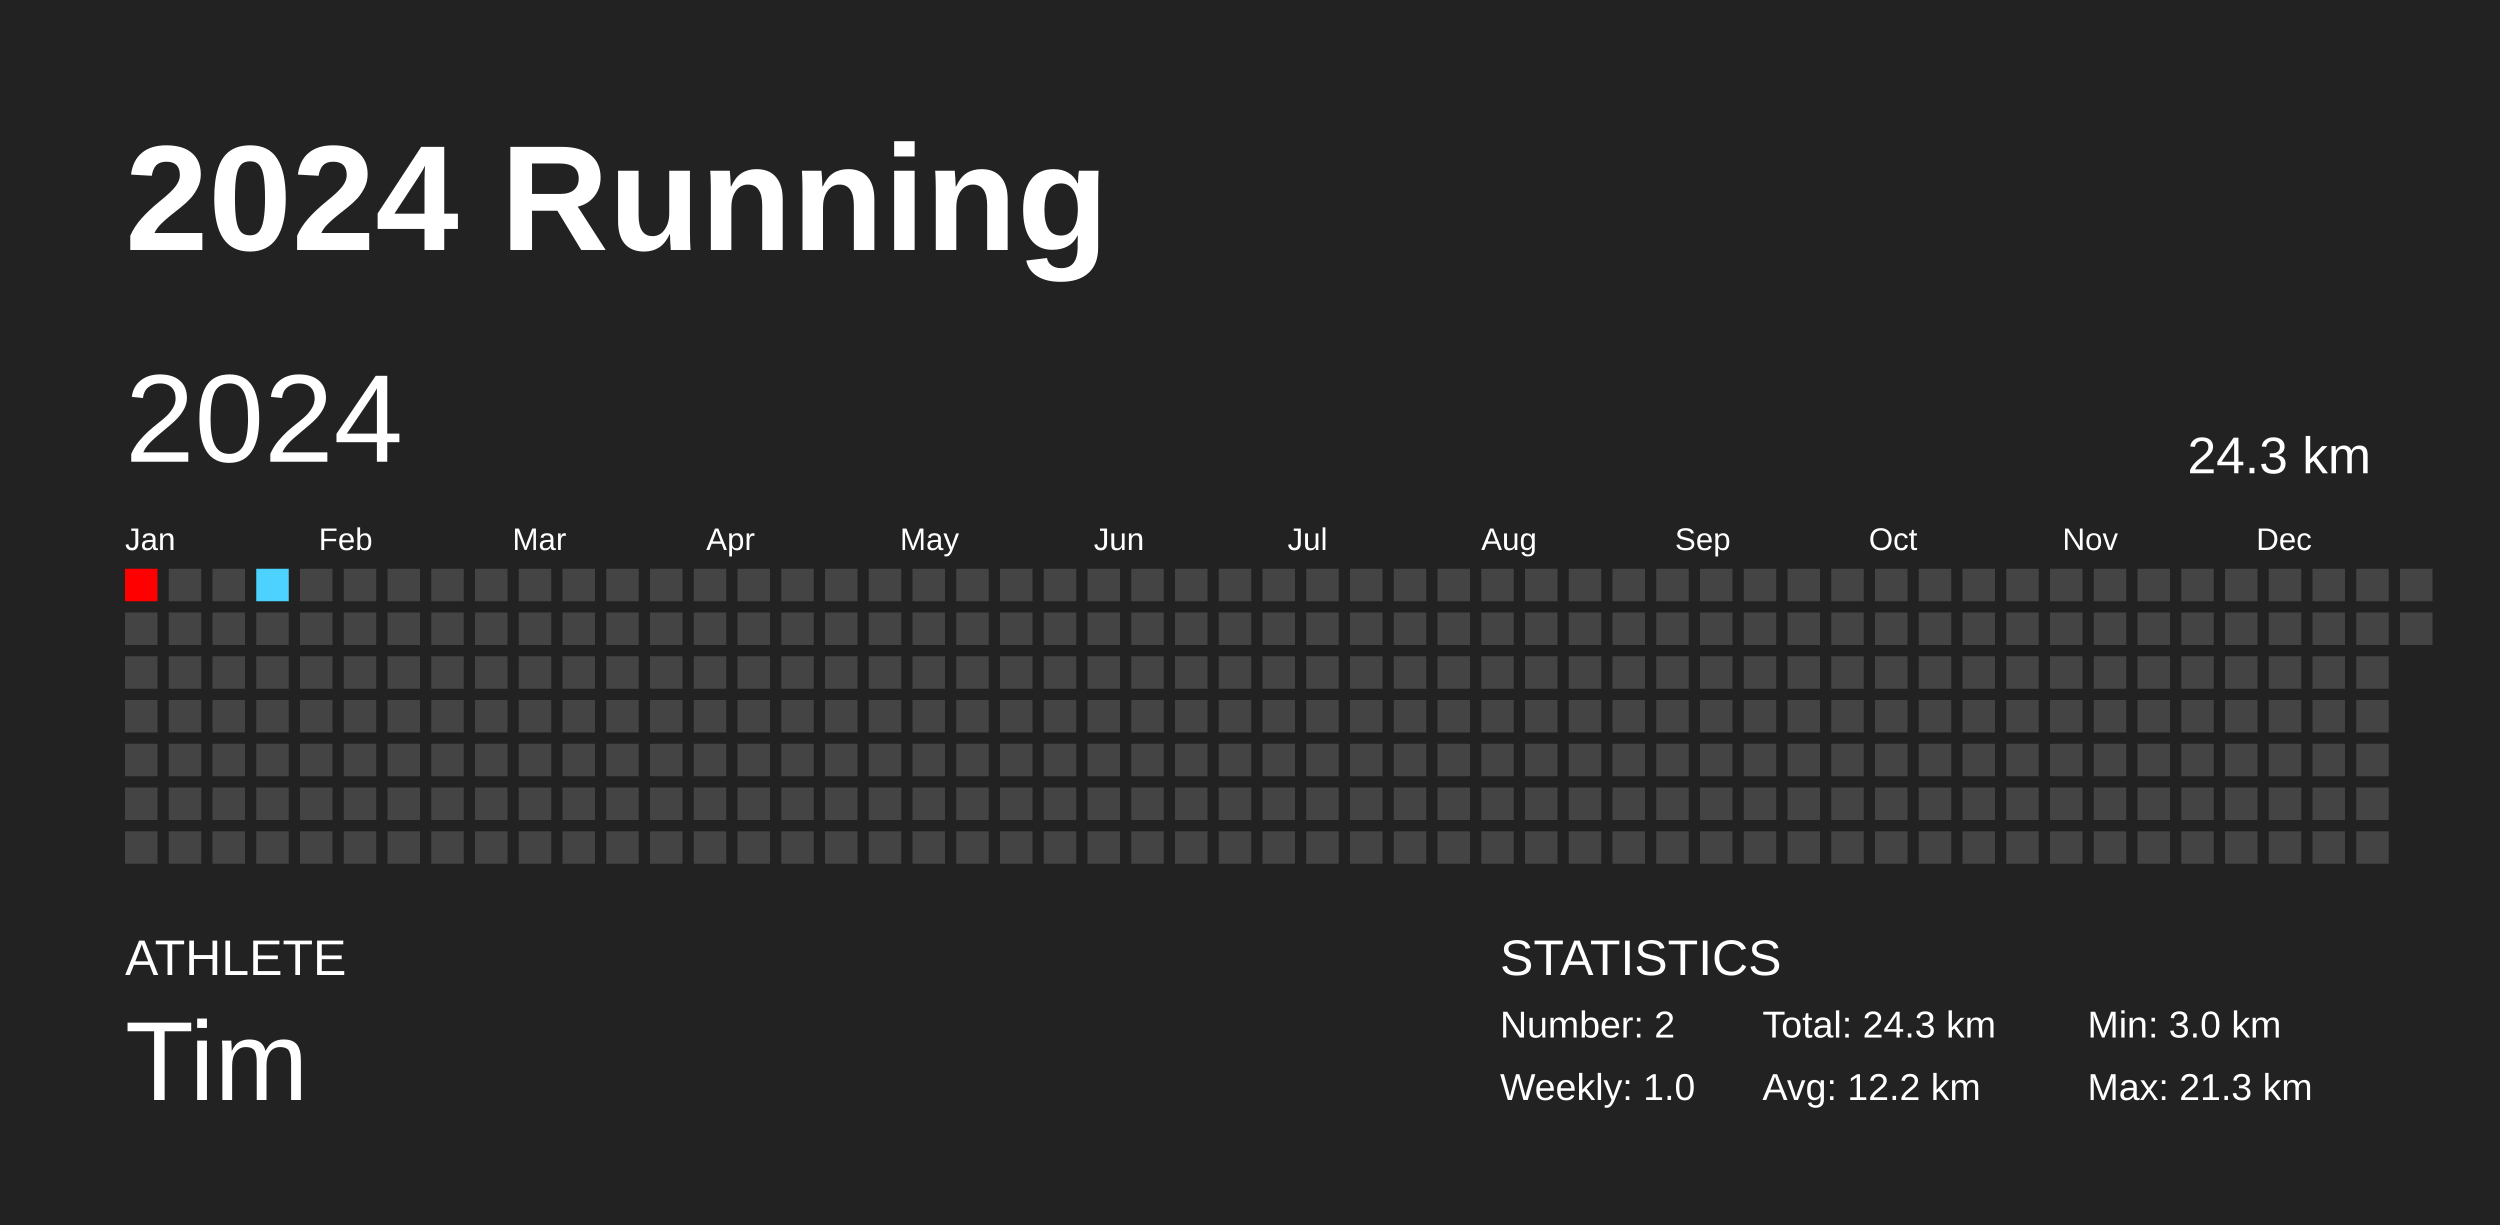
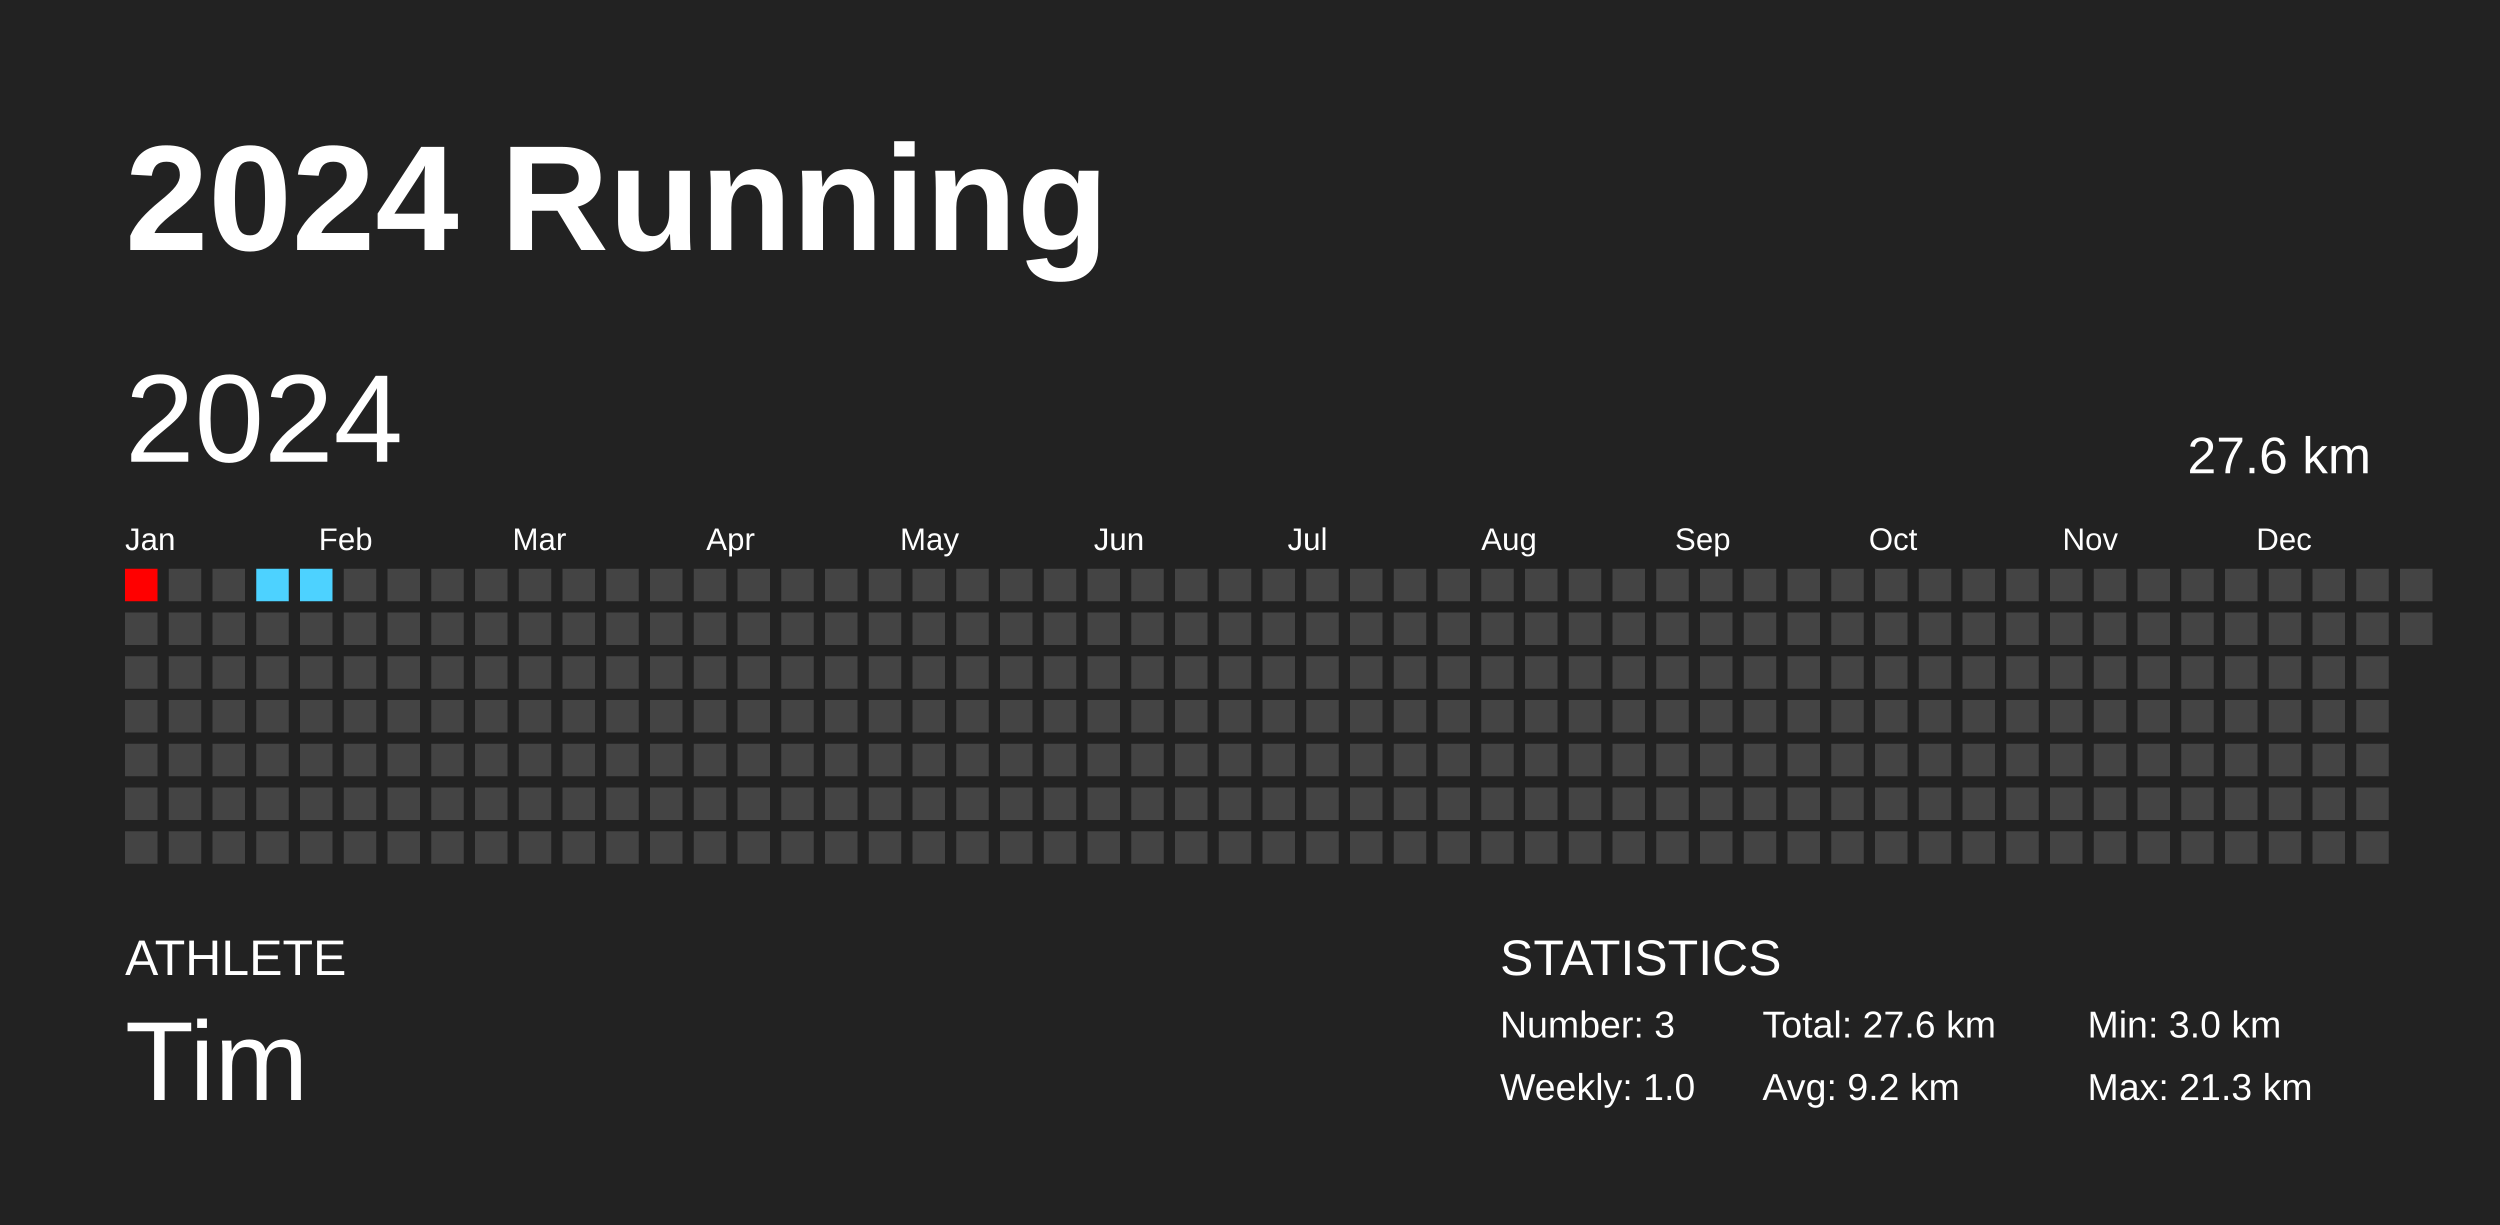
<svg xmlns="http://www.w3.org/2000/svg" baseProfile="full" height="98mm" version="1.1" viewBox="0,0,200,98" width="200mm">
  <defs />
  <rect fill="#222222" height="98" width="200" x="0" y="0" />
  <text fill="#FFFFFF" style="font-size:12px; font-family:Arial; font-weight:bold;" x="10" y="20">2024 Running</text>
  <text fill="#FFFFFF" style="font-size:4px; font-family:Arial" x="10" y="78">ATHLETE</text>
  <text fill="#FFFFFF" style="font-size:9px; font-family:Arial" x="10" y="88">Tim</text>
  <text fill="#FFFFFF" style="font-size:4px; font-family:Arial" x="120" y="78">STATISTICS</text>
-   <text fill="#FFFFFF" style="font-size:3px; font-family:Arial" x="120" y="83">Number: 2</text>
+   <text fill="#FFFFFF" style="font-size:3px; font-family:Arial" x="120" y="83">Number: 3</text>
  <text fill="#FFFFFF" style="font-size:3px; font-family:Arial" x="120" y="88">Weekly: 1.0</text>
-   <text fill="#FFFFFF" style="font-size:3px; font-family:Arial" x="141" y="83">Total: 24.3 km</text>
-   <text fill="#FFFFFF" style="font-size:3px; font-family:Arial" x="141" y="88">Avg: 12.2 km</text>
+   <text fill="#FFFFFF" style="font-size:3px; font-family:Arial" x="141" y="83">Total: 27.6 km</text>
+   <text fill="#FFFFFF" style="font-size:3px; font-family:Arial" x="141" y="88">Avg: 9.2 km</text>
  <text fill="#FFFFFF" style="font-size:3px; font-family:Arial" x="167" y="83">Min: 3.0 km</text>
  <text fill="#FFFFFF" style="font-size:3px; font-family:Arial" x="167" y="88">Max: 21.3 km</text>
  <text dominant-baseline="hanging" fill="#FFFFFF" style="font-size:10.0px; font-family:Arial;" x="10" y="30">2024</text>
-   <text dominant-baseline="hanging" fill="#FFFFFF" style="font-size:4.125px; font-family:Arial;" x="175" y="35">24.3 km</text>
+   <text dominant-baseline="hanging" fill="#FFFFFF" style="font-size:4.125px; font-family:Arial;" x="175" y="35">27.6 km</text>
  <text fill="#FFFFFF" style="font-size:2.5px; font-family:Arial" x="10.0" y="44">Jan</text>
  <text fill="#FFFFFF" style="font-size:2.5px; font-family:Arial" x="25.5" y="44">Feb</text>
  <text fill="#FFFFFF" style="font-size:2.5px; font-family:Arial" x="41.0" y="44">Mar</text>
  <text fill="#FFFFFF" style="font-size:2.5px; font-family:Arial" x="56.5" y="44">Apr</text>
  <text fill="#FFFFFF" style="font-size:2.5px; font-family:Arial" x="72.0" y="44">May</text>
  <text fill="#FFFFFF" style="font-size:2.5px; font-family:Arial" x="87.5" y="44">Jun</text>
  <text fill="#FFFFFF" style="font-size:2.5px; font-family:Arial" x="103.0" y="44">Jul</text>
  <text fill="#FFFFFF" style="font-size:2.5px; font-family:Arial" x="118.5" y="44">Aug</text>
  <text fill="#FFFFFF" style="font-size:2.5px; font-family:Arial" x="134.0" y="44">Sep</text>
  <text fill="#FFFFFF" style="font-size:2.5px; font-family:Arial" x="149.5" y="44">Oct</text>
  <text fill="#FFFFFF" style="font-size:2.5px; font-family:Arial" x="165.0" y="44">Nov</text>
  <text fill="#FFFFFF" style="font-size:2.5px; font-family:Arial" x="180.5" y="44">Dec</text>
  <rect fill="red" height="2.6" width="2.6" x="10.0" y="45.5" />
  <rect fill="#444444" height="2.6" width="2.6" x="10.0" y="49.0" />
  <rect fill="#444444" height="2.6" width="2.6" x="10.0" y="52.5" />
  <rect fill="#444444" height="2.6" width="2.6" x="10.0" y="56.0" />
  <rect fill="#444444" height="2.6" width="2.6" x="10.0" y="59.5" />
  <rect fill="#444444" height="2.6" width="2.6" x="10.0" y="63.0" />
  <rect fill="#444444" height="2.6" width="2.6" x="10.0" y="66.5" />
  <rect fill="#444444" height="2.6" width="2.6" x="13.5" y="45.5" />
  <rect fill="#444444" height="2.6" width="2.6" x="13.5" y="49.0" />
  <rect fill="#444444" height="2.6" width="2.6" x="13.5" y="52.5" />
  <rect fill="#444444" height="2.6" width="2.6" x="13.5" y="56.0" />
  <rect fill="#444444" height="2.6" width="2.6" x="13.5" y="59.5" />
  <rect fill="#444444" height="2.6" width="2.6" x="13.5" y="63.0" />
  <rect fill="#444444" height="2.6" width="2.6" x="13.5" y="66.5" />
  <rect fill="#444444" height="2.6" width="2.6" x="17.0" y="45.5" />
  <rect fill="#444444" height="2.6" width="2.6" x="17.0" y="49.0" />
  <rect fill="#444444" height="2.6" width="2.6" x="17.0" y="52.5" />
  <rect fill="#444444" height="2.6" width="2.6" x="17.0" y="56.0" />
  <rect fill="#444444" height="2.6" width="2.6" x="17.0" y="59.5" />
  <rect fill="#444444" height="2.6" width="2.6" x="17.0" y="63.0" />
  <rect fill="#444444" height="2.6" width="2.6" x="17.0" y="66.5" />
  <rect fill="#4dd2ff" height="2.6" width="2.6" x="20.5" y="45.5" />
  <rect fill="#444444" height="2.6" width="2.6" x="20.5" y="49.0" />
  <rect fill="#444444" height="2.6" width="2.6" x="20.5" y="52.5" />
  <rect fill="#444444" height="2.6" width="2.6" x="20.5" y="56.0" />
  <rect fill="#444444" height="2.6" width="2.6" x="20.5" y="59.5" />
  <rect fill="#444444" height="2.6" width="2.6" x="20.5" y="63.0" />
  <rect fill="#444444" height="2.6" width="2.6" x="20.5" y="66.5" />
-   <rect fill="#444444" height="2.6" width="2.6" x="24.0" y="45.5" />
+   <rect fill="#4dd2ff" height="2.6" width="2.6" x="24.0" y="45.5" />
  <rect fill="#444444" height="2.6" width="2.6" x="24.0" y="49.0" />
  <rect fill="#444444" height="2.6" width="2.6" x="24.0" y="52.5" />
  <rect fill="#444444" height="2.6" width="2.6" x="24.0" y="56.0" />
  <rect fill="#444444" height="2.6" width="2.6" x="24.0" y="59.5" />
  <rect fill="#444444" height="2.6" width="2.6" x="24.0" y="63.0" />
  <rect fill="#444444" height="2.6" width="2.6" x="24.0" y="66.5" />
  <rect fill="#444444" height="2.6" width="2.6" x="27.5" y="45.5" />
  <rect fill="#444444" height="2.6" width="2.6" x="27.5" y="49.0" />
  <rect fill="#444444" height="2.6" width="2.6" x="27.5" y="52.5" />
  <rect fill="#444444" height="2.6" width="2.6" x="27.5" y="56.0" />
  <rect fill="#444444" height="2.6" width="2.6" x="27.5" y="59.5" />
  <rect fill="#444444" height="2.6" width="2.6" x="27.5" y="63.0" />
  <rect fill="#444444" height="2.6" width="2.6" x="27.5" y="66.5" />
  <rect fill="#444444" height="2.6" width="2.6" x="31.0" y="45.5" />
  <rect fill="#444444" height="2.6" width="2.6" x="31.0" y="49.0" />
  <rect fill="#444444" height="2.6" width="2.6" x="31.0" y="52.5" />
  <rect fill="#444444" height="2.6" width="2.6" x="31.0" y="56.0" />
  <rect fill="#444444" height="2.6" width="2.6" x="31.0" y="59.5" />
  <rect fill="#444444" height="2.6" width="2.6" x="31.0" y="63.0" />
  <rect fill="#444444" height="2.6" width="2.6" x="31.0" y="66.5" />
  <rect fill="#444444" height="2.6" width="2.6" x="34.5" y="45.5" />
  <rect fill="#444444" height="2.6" width="2.6" x="34.5" y="49.0" />
  <rect fill="#444444" height="2.6" width="2.6" x="34.5" y="52.5" />
  <rect fill="#444444" height="2.6" width="2.6" x="34.5" y="56.0" />
  <rect fill="#444444" height="2.6" width="2.6" x="34.5" y="59.5" />
  <rect fill="#444444" height="2.6" width="2.6" x="34.5" y="63.0" />
  <rect fill="#444444" height="2.6" width="2.6" x="34.5" y="66.5" />
  <rect fill="#444444" height="2.6" width="2.6" x="38.0" y="45.5" />
  <rect fill="#444444" height="2.6" width="2.6" x="38.0" y="49.0" />
  <rect fill="#444444" height="2.6" width="2.6" x="38.0" y="52.5" />
  <rect fill="#444444" height="2.6" width="2.6" x="38.0" y="56.0" />
  <rect fill="#444444" height="2.6" width="2.6" x="38.0" y="59.5" />
  <rect fill="#444444" height="2.6" width="2.6" x="38.0" y="63.0" />
  <rect fill="#444444" height="2.6" width="2.6" x="38.0" y="66.5" />
  <rect fill="#444444" height="2.6" width="2.6" x="41.5" y="45.5" />
  <rect fill="#444444" height="2.6" width="2.6" x="41.5" y="49.0" />
  <rect fill="#444444" height="2.6" width="2.6" x="41.5" y="52.5" />
  <rect fill="#444444" height="2.6" width="2.6" x="41.5" y="56.0" />
  <rect fill="#444444" height="2.6" width="2.6" x="41.5" y="59.5" />
  <rect fill="#444444" height="2.6" width="2.6" x="41.5" y="63.0" />
  <rect fill="#444444" height="2.6" width="2.6" x="41.5" y="66.5" />
  <rect fill="#444444" height="2.6" width="2.6" x="45.0" y="45.5" />
  <rect fill="#444444" height="2.6" width="2.6" x="45.0" y="49.0" />
  <rect fill="#444444" height="2.6" width="2.6" x="45.0" y="52.5" />
  <rect fill="#444444" height="2.6" width="2.6" x="45.0" y="56.0" />
  <rect fill="#444444" height="2.6" width="2.6" x="45.0" y="59.5" />
  <rect fill="#444444" height="2.6" width="2.6" x="45.0" y="63.0" />
  <rect fill="#444444" height="2.6" width="2.6" x="45.0" y="66.5" />
  <rect fill="#444444" height="2.6" width="2.6" x="48.5" y="45.5" />
  <rect fill="#444444" height="2.6" width="2.6" x="48.5" y="49.0" />
  <rect fill="#444444" height="2.6" width="2.6" x="48.5" y="52.5" />
  <rect fill="#444444" height="2.6" width="2.6" x="48.5" y="56.0" />
  <rect fill="#444444" height="2.6" width="2.6" x="48.5" y="59.5" />
  <rect fill="#444444" height="2.6" width="2.6" x="48.5" y="63.0" />
  <rect fill="#444444" height="2.6" width="2.6" x="48.5" y="66.5" />
  <rect fill="#444444" height="2.6" width="2.6" x="52.0" y="45.5" />
  <rect fill="#444444" height="2.6" width="2.6" x="52.0" y="49.0" />
  <rect fill="#444444" height="2.6" width="2.6" x="52.0" y="52.5" />
  <rect fill="#444444" height="2.6" width="2.6" x="52.0" y="56.0" />
  <rect fill="#444444" height="2.6" width="2.6" x="52.0" y="59.5" />
  <rect fill="#444444" height="2.6" width="2.6" x="52.0" y="63.0" />
  <rect fill="#444444" height="2.6" width="2.6" x="52.0" y="66.5" />
  <rect fill="#444444" height="2.6" width="2.6" x="55.5" y="45.5" />
  <rect fill="#444444" height="2.6" width="2.6" x="55.5" y="49.0" />
  <rect fill="#444444" height="2.6" width="2.6" x="55.5" y="52.5" />
  <rect fill="#444444" height="2.6" width="2.6" x="55.5" y="56.0" />
  <rect fill="#444444" height="2.6" width="2.6" x="55.5" y="59.5" />
  <rect fill="#444444" height="2.6" width="2.6" x="55.5" y="63.0" />
  <rect fill="#444444" height="2.6" width="2.6" x="55.5" y="66.5" />
  <rect fill="#444444" height="2.6" width="2.6" x="59.0" y="45.5" />
  <rect fill="#444444" height="2.6" width="2.6" x="59.0" y="49.0" />
  <rect fill="#444444" height="2.6" width="2.6" x="59.0" y="52.5" />
  <rect fill="#444444" height="2.6" width="2.6" x="59.0" y="56.0" />
  <rect fill="#444444" height="2.6" width="2.6" x="59.0" y="59.5" />
  <rect fill="#444444" height="2.6" width="2.6" x="59.0" y="63.0" />
  <rect fill="#444444" height="2.6" width="2.6" x="59.0" y="66.5" />
  <rect fill="#444444" height="2.6" width="2.6" x="62.5" y="45.5" />
  <rect fill="#444444" height="2.6" width="2.6" x="62.5" y="49.0" />
  <rect fill="#444444" height="2.6" width="2.6" x="62.5" y="52.5" />
  <rect fill="#444444" height="2.6" width="2.6" x="62.5" y="56.0" />
  <rect fill="#444444" height="2.6" width="2.6" x="62.5" y="59.5" />
  <rect fill="#444444" height="2.6" width="2.6" x="62.5" y="63.0" />
  <rect fill="#444444" height="2.6" width="2.6" x="62.5" y="66.5" />
  <rect fill="#444444" height="2.6" width="2.6" x="66.0" y="45.5" />
  <rect fill="#444444" height="2.6" width="2.6" x="66.0" y="49.0" />
  <rect fill="#444444" height="2.6" width="2.6" x="66.0" y="52.5" />
  <rect fill="#444444" height="2.6" width="2.6" x="66.0" y="56.0" />
  <rect fill="#444444" height="2.6" width="2.6" x="66.0" y="59.5" />
  <rect fill="#444444" height="2.6" width="2.6" x="66.0" y="63.0" />
  <rect fill="#444444" height="2.6" width="2.6" x="66.0" y="66.5" />
  <rect fill="#444444" height="2.6" width="2.6" x="69.5" y="45.5" />
  <rect fill="#444444" height="2.6" width="2.6" x="69.5" y="49.0" />
  <rect fill="#444444" height="2.6" width="2.6" x="69.5" y="52.5" />
  <rect fill="#444444" height="2.6" width="2.6" x="69.5" y="56.0" />
  <rect fill="#444444" height="2.6" width="2.6" x="69.5" y="59.5" />
  <rect fill="#444444" height="2.6" width="2.6" x="69.5" y="63.0" />
  <rect fill="#444444" height="2.6" width="2.6" x="69.5" y="66.5" />
  <rect fill="#444444" height="2.6" width="2.6" x="73.0" y="45.5" />
  <rect fill="#444444" height="2.6" width="2.6" x="73.0" y="49.0" />
  <rect fill="#444444" height="2.6" width="2.6" x="73.0" y="52.5" />
  <rect fill="#444444" height="2.6" width="2.6" x="73.0" y="56.0" />
  <rect fill="#444444" height="2.6" width="2.6" x="73.0" y="59.5" />
  <rect fill="#444444" height="2.6" width="2.6" x="73.0" y="63.0" />
  <rect fill="#444444" height="2.6" width="2.6" x="73.0" y="66.5" />
  <rect fill="#444444" height="2.6" width="2.6" x="76.5" y="45.5" />
  <rect fill="#444444" height="2.6" width="2.6" x="76.5" y="49.0" />
  <rect fill="#444444" height="2.6" width="2.6" x="76.5" y="52.5" />
  <rect fill="#444444" height="2.6" width="2.6" x="76.5" y="56.0" />
  <rect fill="#444444" height="2.6" width="2.6" x="76.5" y="59.5" />
  <rect fill="#444444" height="2.6" width="2.6" x="76.5" y="63.0" />
  <rect fill="#444444" height="2.6" width="2.6" x="76.5" y="66.5" />
  <rect fill="#444444" height="2.6" width="2.6" x="80.0" y="45.5" />
  <rect fill="#444444" height="2.6" width="2.6" x="80.0" y="49.0" />
  <rect fill="#444444" height="2.6" width="2.6" x="80.0" y="52.5" />
  <rect fill="#444444" height="2.6" width="2.6" x="80.0" y="56.0" />
  <rect fill="#444444" height="2.6" width="2.6" x="80.0" y="59.5" />
  <rect fill="#444444" height="2.6" width="2.6" x="80.0" y="63.0" />
  <rect fill="#444444" height="2.6" width="2.6" x="80.0" y="66.5" />
  <rect fill="#444444" height="2.6" width="2.6" x="83.5" y="45.5" />
  <rect fill="#444444" height="2.6" width="2.6" x="83.5" y="49.0" />
  <rect fill="#444444" height="2.6" width="2.6" x="83.5" y="52.5" />
  <rect fill="#444444" height="2.6" width="2.6" x="83.5" y="56.0" />
  <rect fill="#444444" height="2.6" width="2.6" x="83.5" y="59.5" />
  <rect fill="#444444" height="2.6" width="2.6" x="83.5" y="63.0" />
  <rect fill="#444444" height="2.6" width="2.6" x="83.5" y="66.5" />
  <rect fill="#444444" height="2.6" width="2.6" x="87.0" y="45.5" />
  <rect fill="#444444" height="2.6" width="2.6" x="87.0" y="49.0" />
  <rect fill="#444444" height="2.6" width="2.6" x="87.0" y="52.5" />
  <rect fill="#444444" height="2.6" width="2.6" x="87.0" y="56.0" />
  <rect fill="#444444" height="2.6" width="2.6" x="87.0" y="59.5" />
  <rect fill="#444444" height="2.6" width="2.6" x="87.0" y="63.0" />
  <rect fill="#444444" height="2.6" width="2.6" x="87.0" y="66.5" />
  <rect fill="#444444" height="2.6" width="2.6" x="90.5" y="45.5" />
  <rect fill="#444444" height="2.6" width="2.6" x="90.5" y="49.0" />
  <rect fill="#444444" height="2.6" width="2.6" x="90.5" y="52.5" />
  <rect fill="#444444" height="2.6" width="2.6" x="90.5" y="56.0" />
  <rect fill="#444444" height="2.6" width="2.6" x="90.5" y="59.5" />
  <rect fill="#444444" height="2.6" width="2.6" x="90.5" y="63.0" />
  <rect fill="#444444" height="2.6" width="2.6" x="90.5" y="66.5" />
  <rect fill="#444444" height="2.6" width="2.6" x="94.0" y="45.5" />
  <rect fill="#444444" height="2.6" width="2.6" x="94.0" y="49.0" />
  <rect fill="#444444" height="2.6" width="2.6" x="94.0" y="52.5" />
  <rect fill="#444444" height="2.6" width="2.6" x="94.0" y="56.0" />
  <rect fill="#444444" height="2.6" width="2.6" x="94.0" y="59.5" />
  <rect fill="#444444" height="2.6" width="2.6" x="94.0" y="63.0" />
  <rect fill="#444444" height="2.6" width="2.6" x="94.0" y="66.5" />
  <rect fill="#444444" height="2.6" width="2.6" x="97.5" y="45.5" />
  <rect fill="#444444" height="2.6" width="2.6" x="97.5" y="49.0" />
  <rect fill="#444444" height="2.6" width="2.6" x="97.5" y="52.5" />
  <rect fill="#444444" height="2.6" width="2.6" x="97.5" y="56.0" />
  <rect fill="#444444" height="2.6" width="2.6" x="97.5" y="59.5" />
  <rect fill="#444444" height="2.6" width="2.6" x="97.5" y="63.0" />
  <rect fill="#444444" height="2.6" width="2.6" x="97.5" y="66.5" />
  <rect fill="#444444" height="2.6" width="2.6" x="101.0" y="45.5" />
  <rect fill="#444444" height="2.6" width="2.6" x="101.0" y="49.0" />
  <rect fill="#444444" height="2.6" width="2.6" x="101.0" y="52.5" />
  <rect fill="#444444" height="2.6" width="2.6" x="101.0" y="56.0" />
  <rect fill="#444444" height="2.6" width="2.6" x="101.0" y="59.5" />
  <rect fill="#444444" height="2.6" width="2.6" x="101.0" y="63.0" />
  <rect fill="#444444" height="2.6" width="2.6" x="101.0" y="66.5" />
  <rect fill="#444444" height="2.6" width="2.6" x="104.5" y="45.5" />
  <rect fill="#444444" height="2.6" width="2.6" x="104.5" y="49.0" />
  <rect fill="#444444" height="2.6" width="2.6" x="104.5" y="52.5" />
  <rect fill="#444444" height="2.6" width="2.6" x="104.5" y="56.0" />
  <rect fill="#444444" height="2.6" width="2.6" x="104.5" y="59.5" />
  <rect fill="#444444" height="2.6" width="2.6" x="104.5" y="63.0" />
  <rect fill="#444444" height="2.6" width="2.6" x="104.5" y="66.5" />
  <rect fill="#444444" height="2.6" width="2.6" x="108.0" y="45.5" />
  <rect fill="#444444" height="2.6" width="2.6" x="108.0" y="49.0" />
  <rect fill="#444444" height="2.6" width="2.6" x="108.0" y="52.5" />
  <rect fill="#444444" height="2.6" width="2.6" x="108.0" y="56.0" />
  <rect fill="#444444" height="2.6" width="2.6" x="108.0" y="59.5" />
  <rect fill="#444444" height="2.6" width="2.6" x="108.0" y="63.0" />
  <rect fill="#444444" height="2.6" width="2.6" x="108.0" y="66.5" />
  <rect fill="#444444" height="2.6" width="2.6" x="111.5" y="45.5" />
  <rect fill="#444444" height="2.6" width="2.6" x="111.5" y="49.0" />
  <rect fill="#444444" height="2.6" width="2.6" x="111.5" y="52.5" />
  <rect fill="#444444" height="2.6" width="2.6" x="111.5" y="56.0" />
  <rect fill="#444444" height="2.6" width="2.6" x="111.5" y="59.5" />
  <rect fill="#444444" height="2.6" width="2.6" x="111.5" y="63.0" />
  <rect fill="#444444" height="2.6" width="2.6" x="111.5" y="66.5" />
  <rect fill="#444444" height="2.6" width="2.6" x="115.0" y="45.5" />
  <rect fill="#444444" height="2.6" width="2.6" x="115.0" y="49.0" />
  <rect fill="#444444" height="2.6" width="2.6" x="115.0" y="52.5" />
  <rect fill="#444444" height="2.6" width="2.6" x="115.0" y="56.0" />
  <rect fill="#444444" height="2.6" width="2.6" x="115.0" y="59.5" />
  <rect fill="#444444" height="2.6" width="2.6" x="115.0" y="63.0" />
  <rect fill="#444444" height="2.6" width="2.6" x="115.0" y="66.5" />
  <rect fill="#444444" height="2.6" width="2.6" x="118.5" y="45.5" />
  <rect fill="#444444" height="2.6" width="2.6" x="118.5" y="49.0" />
  <rect fill="#444444" height="2.6" width="2.6" x="118.5" y="52.5" />
  <rect fill="#444444" height="2.6" width="2.6" x="118.5" y="56.0" />
  <rect fill="#444444" height="2.6" width="2.6" x="118.5" y="59.5" />
  <rect fill="#444444" height="2.6" width="2.6" x="118.5" y="63.0" />
  <rect fill="#444444" height="2.6" width="2.6" x="118.5" y="66.5" />
  <rect fill="#444444" height="2.6" width="2.6" x="122.0" y="45.5" />
  <rect fill="#444444" height="2.6" width="2.6" x="122.0" y="49.0" />
  <rect fill="#444444" height="2.6" width="2.6" x="122.0" y="52.5" />
  <rect fill="#444444" height="2.6" width="2.6" x="122.0" y="56.0" />
  <rect fill="#444444" height="2.6" width="2.6" x="122.0" y="59.5" />
  <rect fill="#444444" height="2.6" width="2.6" x="122.0" y="63.0" />
  <rect fill="#444444" height="2.6" width="2.6" x="122.0" y="66.5" />
  <rect fill="#444444" height="2.6" width="2.6" x="125.5" y="45.5" />
  <rect fill="#444444" height="2.6" width="2.6" x="125.5" y="49.0" />
  <rect fill="#444444" height="2.6" width="2.6" x="125.5" y="52.5" />
  <rect fill="#444444" height="2.6" width="2.6" x="125.5" y="56.0" />
  <rect fill="#444444" height="2.6" width="2.6" x="125.5" y="59.5" />
  <rect fill="#444444" height="2.6" width="2.6" x="125.5" y="63.0" />
  <rect fill="#444444" height="2.6" width="2.6" x="125.5" y="66.5" />
  <rect fill="#444444" height="2.6" width="2.6" x="129.0" y="45.5" />
  <rect fill="#444444" height="2.6" width="2.6" x="129.0" y="49.0" />
  <rect fill="#444444" height="2.6" width="2.6" x="129.0" y="52.5" />
  <rect fill="#444444" height="2.6" width="2.6" x="129.0" y="56.0" />
  <rect fill="#444444" height="2.6" width="2.6" x="129.0" y="59.5" />
  <rect fill="#444444" height="2.6" width="2.6" x="129.0" y="63.0" />
  <rect fill="#444444" height="2.6" width="2.6" x="129.0" y="66.5" />
  <rect fill="#444444" height="2.6" width="2.6" x="132.5" y="45.5" />
  <rect fill="#444444" height="2.6" width="2.6" x="132.5" y="49.0" />
  <rect fill="#444444" height="2.6" width="2.6" x="132.5" y="52.5" />
  <rect fill="#444444" height="2.6" width="2.6" x="132.5" y="56.0" />
  <rect fill="#444444" height="2.6" width="2.6" x="132.5" y="59.5" />
  <rect fill="#444444" height="2.6" width="2.6" x="132.5" y="63.0" />
  <rect fill="#444444" height="2.6" width="2.6" x="132.5" y="66.5" />
  <rect fill="#444444" height="2.6" width="2.6" x="136.0" y="45.5" />
  <rect fill="#444444" height="2.6" width="2.6" x="136.0" y="49.0" />
  <rect fill="#444444" height="2.6" width="2.6" x="136.0" y="52.5" />
  <rect fill="#444444" height="2.6" width="2.6" x="136.0" y="56.0" />
  <rect fill="#444444" height="2.6" width="2.6" x="136.0" y="59.5" />
  <rect fill="#444444" height="2.6" width="2.6" x="136.0" y="63.0" />
  <rect fill="#444444" height="2.6" width="2.6" x="136.0" y="66.5" />
  <rect fill="#444444" height="2.6" width="2.6" x="139.5" y="45.5" />
  <rect fill="#444444" height="2.6" width="2.6" x="139.5" y="49.0" />
  <rect fill="#444444" height="2.6" width="2.6" x="139.5" y="52.5" />
  <rect fill="#444444" height="2.6" width="2.6" x="139.5" y="56.0" />
  <rect fill="#444444" height="2.6" width="2.6" x="139.5" y="59.5" />
  <rect fill="#444444" height="2.6" width="2.6" x="139.5" y="63.0" />
  <rect fill="#444444" height="2.6" width="2.6" x="139.5" y="66.5" />
  <rect fill="#444444" height="2.6" width="2.6" x="143.0" y="45.5" />
  <rect fill="#444444" height="2.6" width="2.6" x="143.0" y="49.0" />
  <rect fill="#444444" height="2.6" width="2.6" x="143.0" y="52.5" />
  <rect fill="#444444" height="2.6" width="2.6" x="143.0" y="56.0" />
  <rect fill="#444444" height="2.6" width="2.6" x="143.0" y="59.5" />
  <rect fill="#444444" height="2.6" width="2.6" x="143.0" y="63.0" />
  <rect fill="#444444" height="2.6" width="2.6" x="143.0" y="66.5" />
  <rect fill="#444444" height="2.6" width="2.6" x="146.5" y="45.5" />
  <rect fill="#444444" height="2.6" width="2.6" x="146.5" y="49.0" />
  <rect fill="#444444" height="2.6" width="2.6" x="146.5" y="52.5" />
  <rect fill="#444444" height="2.6" width="2.6" x="146.5" y="56.0" />
  <rect fill="#444444" height="2.6" width="2.6" x="146.5" y="59.5" />
  <rect fill="#444444" height="2.6" width="2.6" x="146.5" y="63.0" />
  <rect fill="#444444" height="2.6" width="2.6" x="146.5" y="66.5" />
  <rect fill="#444444" height="2.6" width="2.6" x="150.0" y="45.5" />
  <rect fill="#444444" height="2.6" width="2.6" x="150.0" y="49.0" />
  <rect fill="#444444" height="2.6" width="2.6" x="150.0" y="52.5" />
  <rect fill="#444444" height="2.6" width="2.6" x="150.0" y="56.0" />
  <rect fill="#444444" height="2.6" width="2.6" x="150.0" y="59.5" />
  <rect fill="#444444" height="2.6" width="2.6" x="150.0" y="63.0" />
  <rect fill="#444444" height="2.6" width="2.6" x="150.0" y="66.5" />
  <rect fill="#444444" height="2.6" width="2.6" x="153.5" y="45.5" />
  <rect fill="#444444" height="2.6" width="2.6" x="153.5" y="49.0" />
  <rect fill="#444444" height="2.6" width="2.6" x="153.5" y="52.5" />
  <rect fill="#444444" height="2.6" width="2.6" x="153.5" y="56.0" />
  <rect fill="#444444" height="2.6" width="2.6" x="153.5" y="59.5" />
  <rect fill="#444444" height="2.6" width="2.6" x="153.5" y="63.0" />
  <rect fill="#444444" height="2.6" width="2.6" x="153.5" y="66.5" />
  <rect fill="#444444" height="2.6" width="2.6" x="157.0" y="45.5" />
  <rect fill="#444444" height="2.6" width="2.6" x="157.0" y="49.0" />
  <rect fill="#444444" height="2.6" width="2.6" x="157.0" y="52.5" />
  <rect fill="#444444" height="2.6" width="2.6" x="157.0" y="56.0" />
  <rect fill="#444444" height="2.6" width="2.6" x="157.0" y="59.5" />
  <rect fill="#444444" height="2.6" width="2.6" x="157.0" y="63.0" />
  <rect fill="#444444" height="2.6" width="2.6" x="157.0" y="66.5" />
  <rect fill="#444444" height="2.6" width="2.6" x="160.5" y="45.5" />
  <rect fill="#444444" height="2.6" width="2.6" x="160.5" y="49.0" />
  <rect fill="#444444" height="2.6" width="2.6" x="160.5" y="52.5" />
  <rect fill="#444444" height="2.6" width="2.6" x="160.5" y="56.0" />
  <rect fill="#444444" height="2.6" width="2.6" x="160.5" y="59.5" />
  <rect fill="#444444" height="2.6" width="2.6" x="160.5" y="63.0" />
  <rect fill="#444444" height="2.6" width="2.6" x="160.5" y="66.5" />
  <rect fill="#444444" height="2.6" width="2.6" x="164.0" y="45.5" />
  <rect fill="#444444" height="2.6" width="2.6" x="164.0" y="49.0" />
  <rect fill="#444444" height="2.6" width="2.6" x="164.0" y="52.5" />
  <rect fill="#444444" height="2.6" width="2.6" x="164.0" y="56.0" />
  <rect fill="#444444" height="2.6" width="2.6" x="164.0" y="59.5" />
  <rect fill="#444444" height="2.6" width="2.6" x="164.0" y="63.0" />
  <rect fill="#444444" height="2.6" width="2.6" x="164.0" y="66.5" />
  <rect fill="#444444" height="2.6" width="2.6" x="167.5" y="45.5" />
  <rect fill="#444444" height="2.6" width="2.6" x="167.5" y="49.0" />
  <rect fill="#444444" height="2.6" width="2.6" x="167.5" y="52.5" />
  <rect fill="#444444" height="2.6" width="2.6" x="167.5" y="56.0" />
  <rect fill="#444444" height="2.6" width="2.6" x="167.5" y="59.5" />
  <rect fill="#444444" height="2.6" width="2.6" x="167.5" y="63.0" />
  <rect fill="#444444" height="2.6" width="2.6" x="167.5" y="66.5" />
  <rect fill="#444444" height="2.6" width="2.6" x="171.0" y="45.5" />
  <rect fill="#444444" height="2.6" width="2.6" x="171.0" y="49.0" />
  <rect fill="#444444" height="2.6" width="2.6" x="171.0" y="52.5" />
  <rect fill="#444444" height="2.6" width="2.6" x="171.0" y="56.0" />
  <rect fill="#444444" height="2.6" width="2.6" x="171.0" y="59.5" />
  <rect fill="#444444" height="2.6" width="2.6" x="171.0" y="63.0" />
  <rect fill="#444444" height="2.6" width="2.6" x="171.0" y="66.5" />
  <rect fill="#444444" height="2.6" width="2.6" x="174.5" y="45.5" />
  <rect fill="#444444" height="2.6" width="2.6" x="174.5" y="49.0" />
  <rect fill="#444444" height="2.6" width="2.6" x="174.5" y="52.5" />
  <rect fill="#444444" height="2.6" width="2.6" x="174.5" y="56.0" />
  <rect fill="#444444" height="2.6" width="2.6" x="174.5" y="59.5" />
  <rect fill="#444444" height="2.6" width="2.6" x="174.5" y="63.0" />
  <rect fill="#444444" height="2.6" width="2.6" x="174.5" y="66.5" />
  <rect fill="#444444" height="2.6" width="2.6" x="178.0" y="45.5" />
  <rect fill="#444444" height="2.6" width="2.6" x="178.0" y="49.0" />
  <rect fill="#444444" height="2.6" width="2.6" x="178.0" y="52.5" />
  <rect fill="#444444" height="2.6" width="2.6" x="178.0" y="56.0" />
  <rect fill="#444444" height="2.6" width="2.6" x="178.0" y="59.5" />
  <rect fill="#444444" height="2.6" width="2.6" x="178.0" y="63.0" />
  <rect fill="#444444" height="2.6" width="2.6" x="178.0" y="66.5" />
  <rect fill="#444444" height="2.6" width="2.6" x="181.5" y="45.5" />
  <rect fill="#444444" height="2.6" width="2.6" x="181.5" y="49.0" />
  <rect fill="#444444" height="2.6" width="2.6" x="181.5" y="52.5" />
  <rect fill="#444444" height="2.6" width="2.6" x="181.5" y="56.0" />
  <rect fill="#444444" height="2.6" width="2.6" x="181.5" y="59.5" />
  <rect fill="#444444" height="2.6" width="2.6" x="181.5" y="63.0" />
  <rect fill="#444444" height="2.6" width="2.6" x="181.5" y="66.5" />
  <rect fill="#444444" height="2.6" width="2.6" x="185.0" y="45.5" />
  <rect fill="#444444" height="2.6" width="2.6" x="185.0" y="49.0" />
  <rect fill="#444444" height="2.6" width="2.6" x="185.0" y="52.5" />
  <rect fill="#444444" height="2.6" width="2.6" x="185.0" y="56.0" />
  <rect fill="#444444" height="2.6" width="2.6" x="185.0" y="59.5" />
  <rect fill="#444444" height="2.6" width="2.6" x="185.0" y="63.0" />
  <rect fill="#444444" height="2.6" width="2.6" x="185.0" y="66.5" />
  <rect fill="#444444" height="2.6" width="2.6" x="188.5" y="45.5" />
  <rect fill="#444444" height="2.6" width="2.6" x="188.5" y="49.0" />
  <rect fill="#444444" height="2.6" width="2.6" x="188.5" y="52.5" />
  <rect fill="#444444" height="2.6" width="2.6" x="188.5" y="56.0" />
  <rect fill="#444444" height="2.6" width="2.6" x="188.5" y="59.5" />
  <rect fill="#444444" height="2.6" width="2.6" x="188.5" y="63.0" />
  <rect fill="#444444" height="2.6" width="2.6" x="188.5" y="66.5" />
  <rect fill="#444444" height="2.6" width="2.6" x="192.0" y="45.5" />
  <rect fill="#444444" height="2.6" width="2.6" x="192.0" y="49.0" />
</svg>
